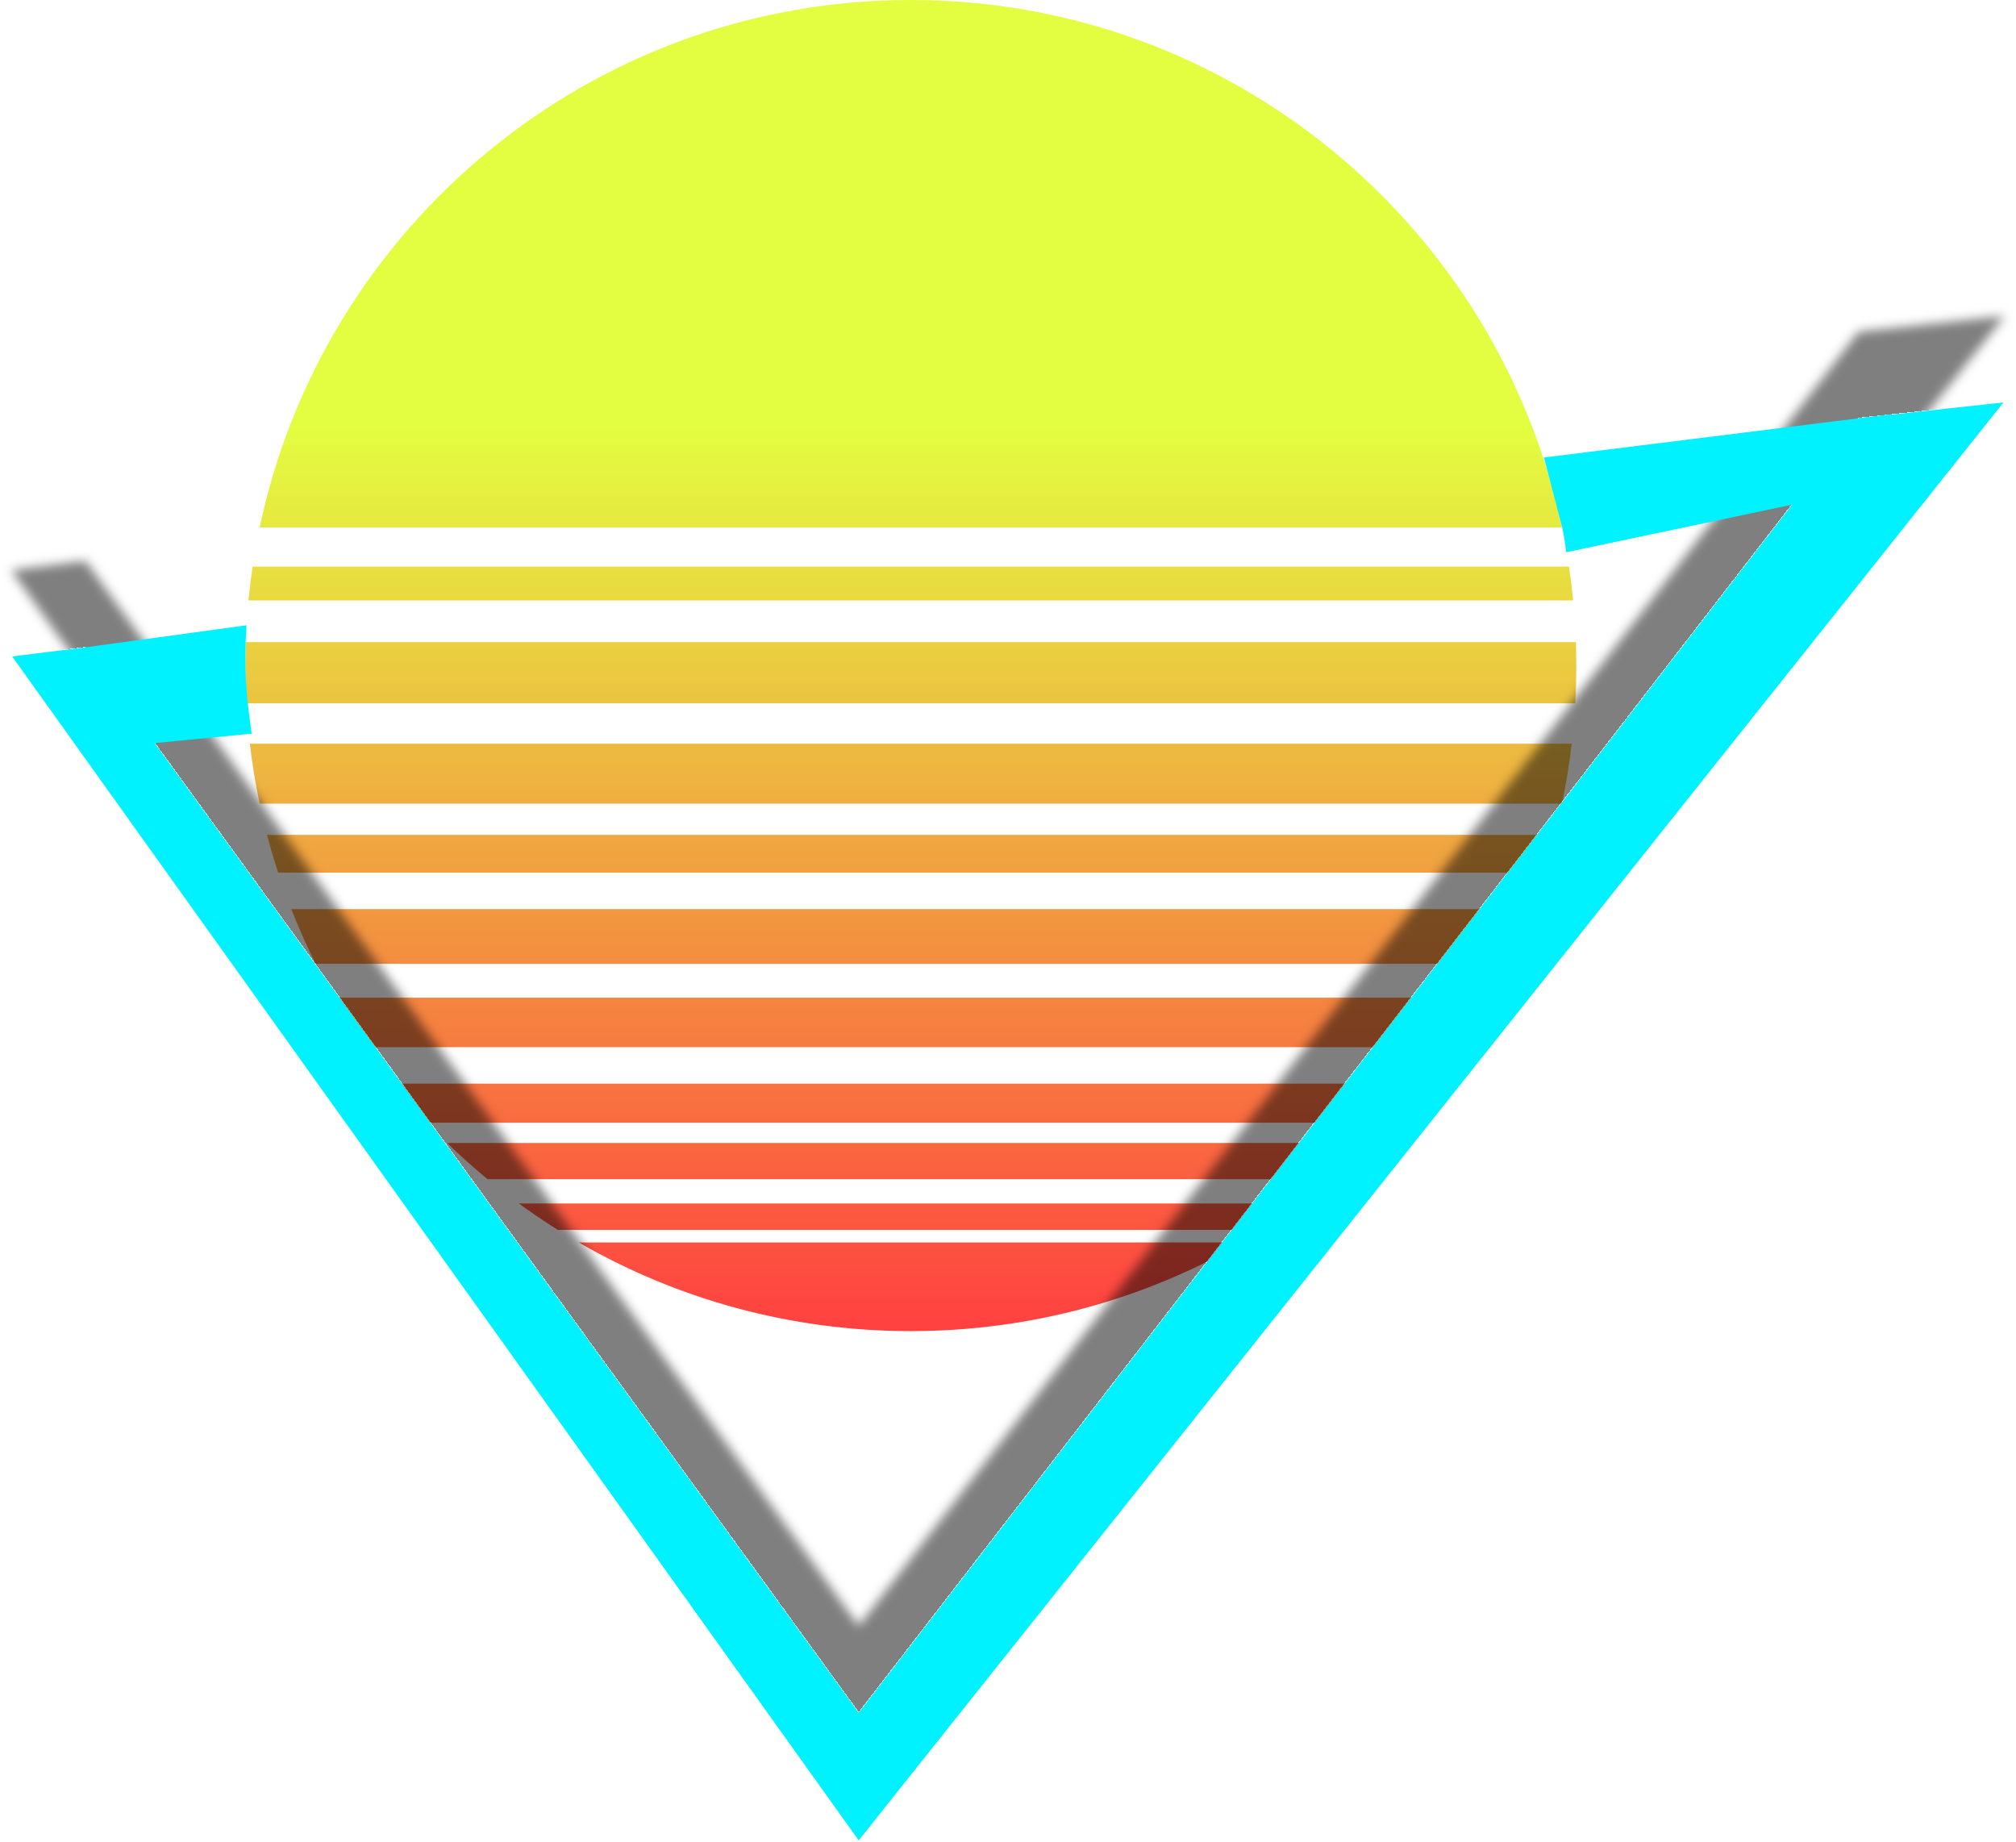
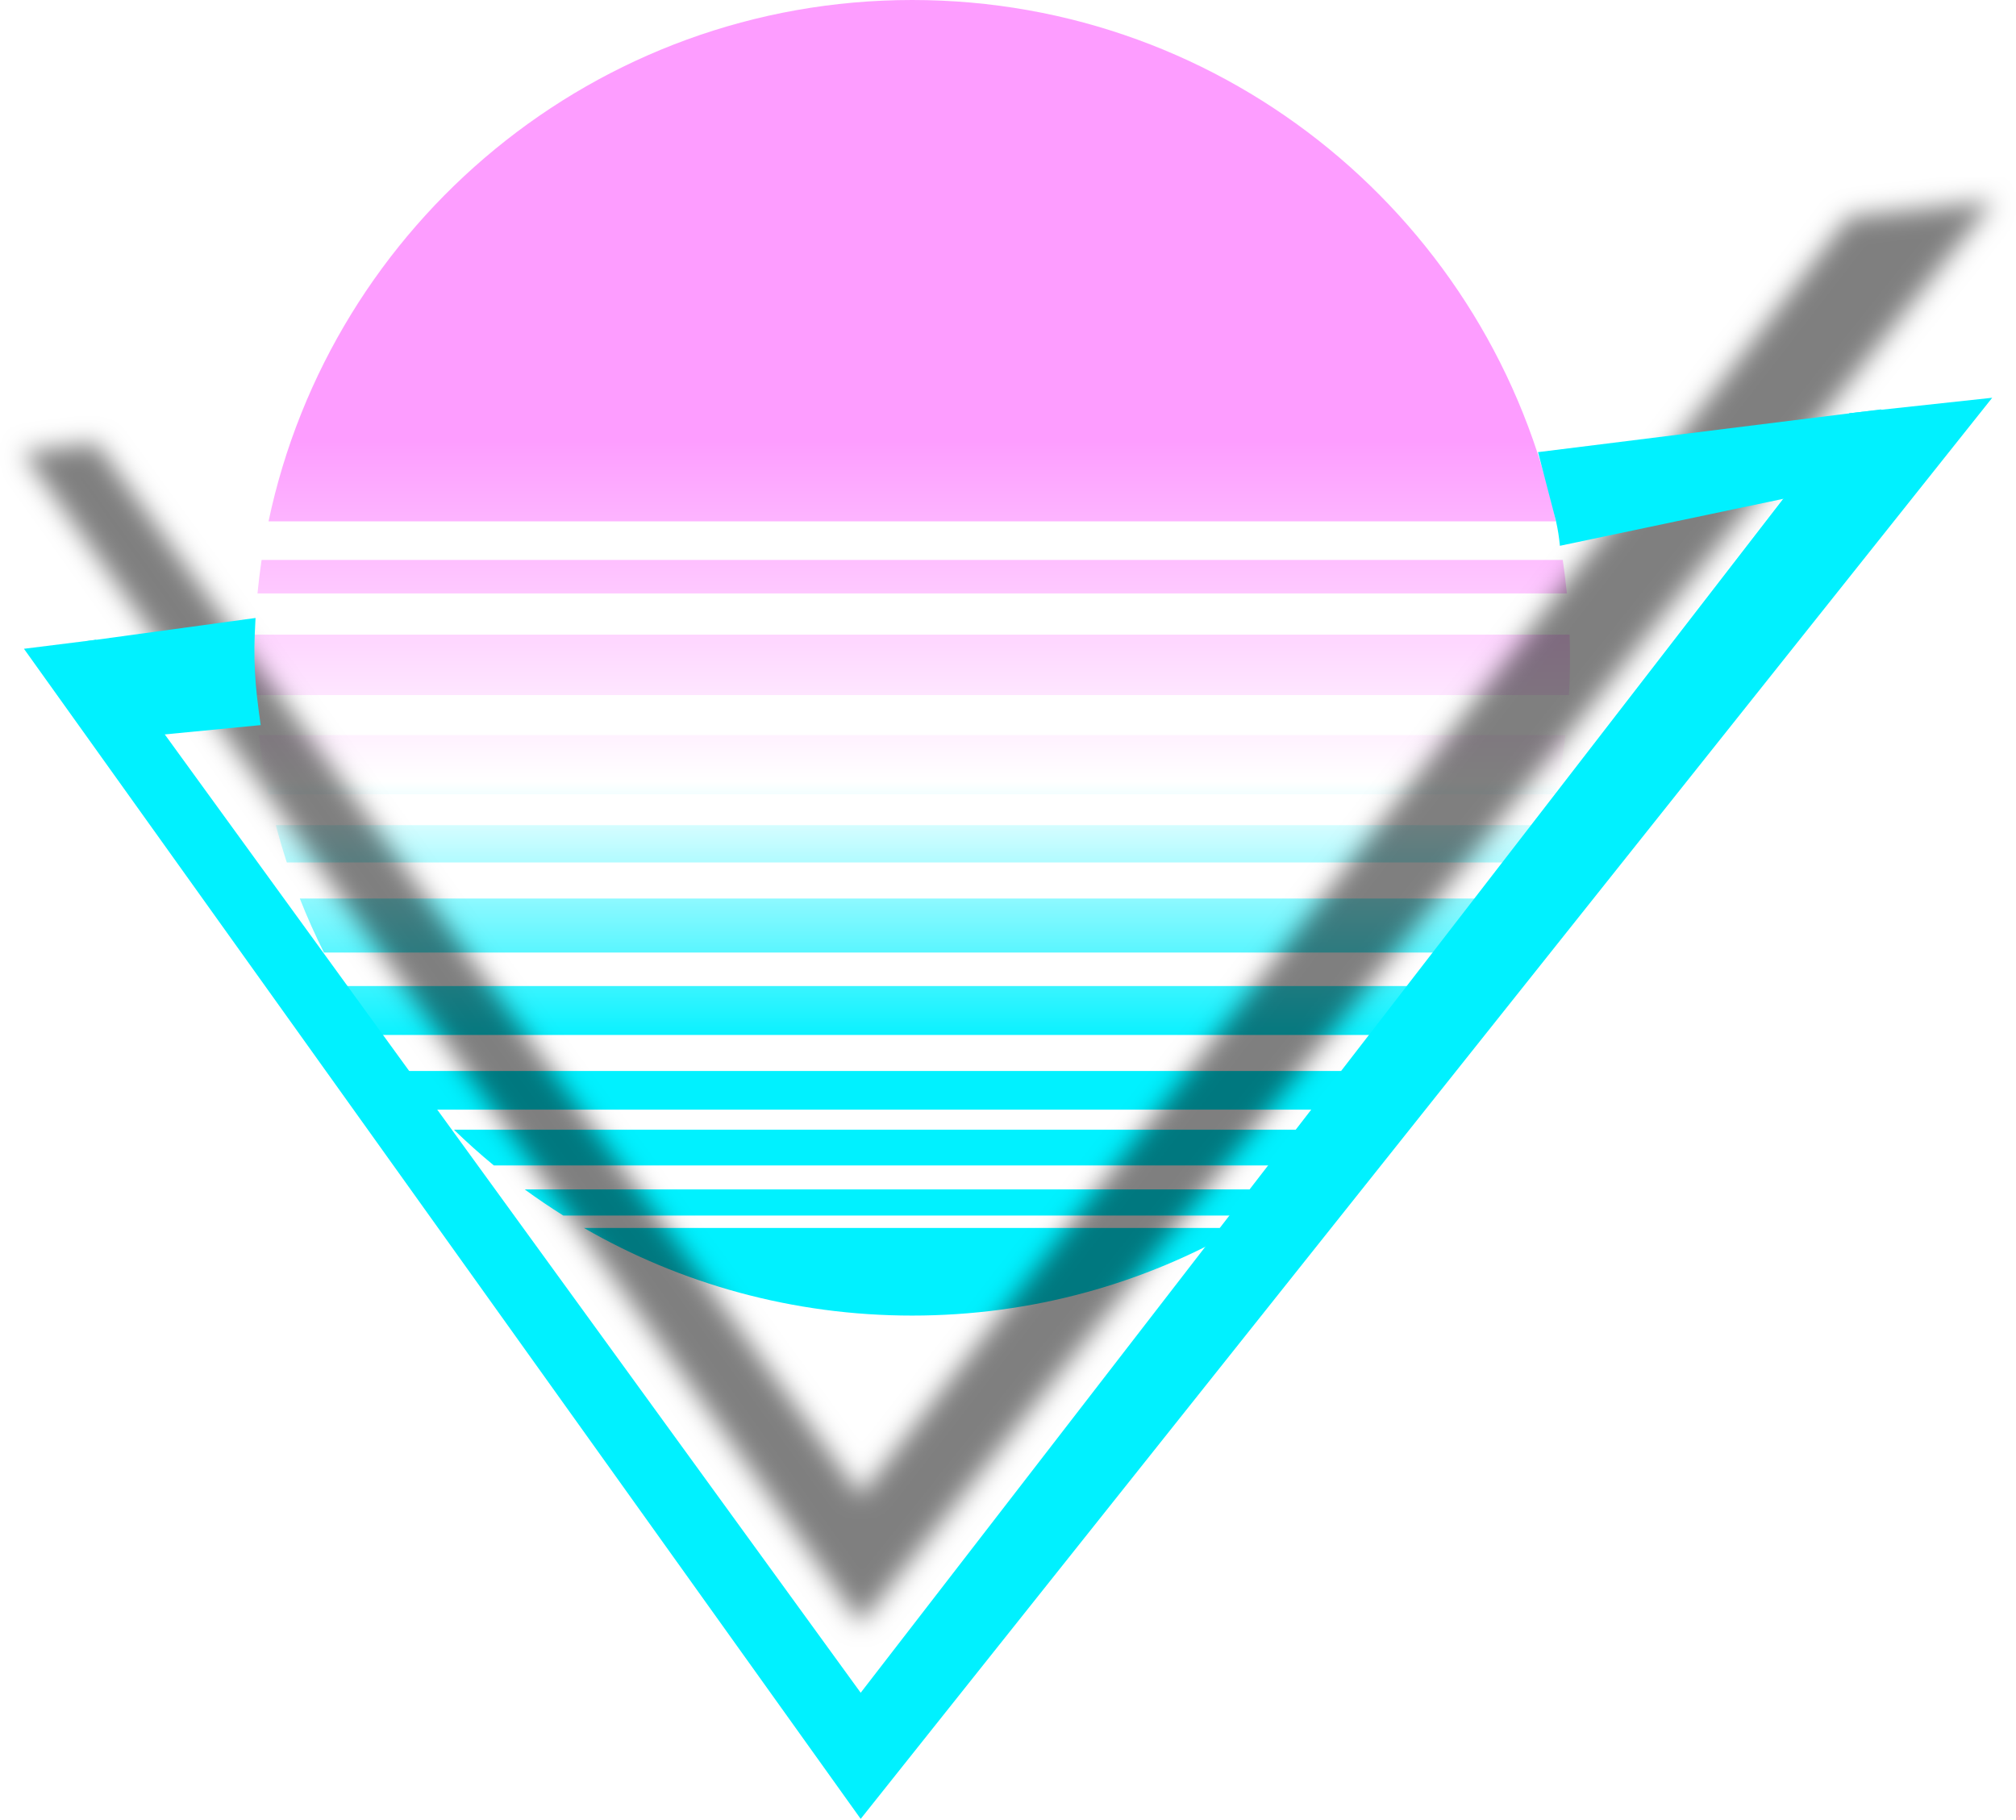
- <svg xmlns="http://www.w3.org/2000/svg" width="774" height="707" viewBox="0 0 774 707" fill="none">
-   <path fill-rule="evenodd" clip-rule="evenodd" d="M477.18 476.963C439.656 498.613 396.115 511 349.68 511C303.246 511 259.704 498.613 222.18 476.963H477.18ZM485.18 472.15C490.301 468.941 495.301 465.554 500.17 462H199.191C204.06 465.554 209.059 468.941 214.18 472.15H485.18ZM171.68 438.793C176.655 443.625 181.826 448.257 187.18 452.674H512.18C517.534 448.257 522.705 443.625 527.68 438.793H171.68ZM535.369 431C539.932 426.174 544.309 421.17 548.488 416H150.873C155.052 421.17 159.429 426.174 163.991 431H535.369ZM128.217 383C131.979 389.52 136.021 395.859 140.326 402H559.034C563.339 395.859 567.381 389.52 571.143 383H128.217ZM578.15 370C581.58 363.169 584.713 356.164 587.531 349H111.829C114.648 356.164 117.78 363.169 121.21 370H578.15ZM102.522 320.5C103.805 325.392 105.229 330.227 106.791 335H592.57C594.131 330.227 595.555 325.392 596.839 320.5H102.522ZM599.676 308.5C601.269 300.951 602.528 293.279 603.438 285.5H95.923C96.833 293.279 98.092 300.951 99.684 308.5L599.676 308.5ZM94.18 255.5C94.18 260.366 94.316 265.201 94.585 270H604.776C605.044 265.201 605.18 260.366 605.18 255.5C605.18 252.488 605.128 249.487 605.025 246.5H94.336C94.232 249.487 94.18 252.488 94.18 255.5ZM603.973 230.5C603.549 226.134 603.015 221.799 602.374 217.5H96.987C96.346 221.799 95.812 226.134 95.388 230.5H603.973ZM349.68 0C226.744 0 124.086 86.826 99.684 202.5H599.676C575.274 86.826 472.617 0 349.68 0Z" fill="url(#paint0_linear_46_206)" fill-opacity="0.75" />
+ <svg xmlns="http://www.w3.org/2000/svg" width="339" height="306" viewBox="0 0 339 306" fill="none">
+   <path fill-rule="evenodd" clip-rule="evenodd" d="M208.585 206.49C192.34 215.863 173.49 221.226 153.387 221.226C133.284 221.226 114.434 215.863 98.189 206.49H208.585ZM212.049 204.407C214.266 203.017 216.43 201.551 218.538 200.013H88.236C90.344 201.551 92.508 203.017 94.725 204.407H212.049ZM76.326 189.966C78.48 192.058 80.718 194.063 83.036 195.975H223.738C226.056 194.063 228.294 192.058 230.448 189.966H76.326ZM233.777 186.592C235.752 184.502 237.647 182.336 239.456 180.098H67.318C69.127 182.336 71.022 184.502 72.997 186.592H233.777ZM57.51 165.811C59.138 168.634 60.888 171.378 62.752 174.037H244.022C245.886 171.378 247.636 168.634 249.264 165.811H57.51ZM252.298 160.183C253.783 157.226 255.139 154.193 256.359 151.092H50.415C51.635 154.193 52.991 157.226 54.476 160.183H252.298ZM46.385 138.753C46.941 140.871 47.557 142.964 48.233 145.031H258.54C259.216 142.964 259.833 140.871 260.389 138.753H46.385ZM261.617 133.558C262.306 130.29 262.852 126.968 263.245 123.601H43.528C43.922 126.968 44.467 130.29 45.157 133.558L261.617 133.558ZM42.774 110.613C42.774 112.72 42.833 114.813 42.949 116.89H263.825C263.941 114.813 264 112.72 264 110.613C264 109.309 263.977 108.01 263.933 106.717H42.841C42.797 108.01 42.774 109.309 42.774 110.613ZM263.477 99.79C263.294 97.899 263.062 96.023 262.785 94.162H43.989C43.711 96.023 43.48 97.899 43.297 99.79H263.477ZM153.387 0C100.164 0 55.721 37.589 45.157 87.668H261.617C251.053 37.589 206.61 0 153.387 0Z" fill="url(#paint0_linear_46_206)" />
  <g filter="url(#filter0_d_46_206)">
-     <path d="M329.68 706.5L4.68 252L32.68 248.5L329.68 657.5L713.68 160.5L769.18 154.5L329.68 706.5Z" fill="#00F1FF" />
+     <path d="M144.728 305.863L4.027 109.098L16.149 107.582L144.728 284.65L310.972 69.485L335 66.887L144.728 305.863Z" fill="#00F1FF" />
  </g>
-   <path fill-rule="evenodd" clip-rule="evenodd" d="M689.207 193.5L726.18 159L592.776 175.621L599.771 202.5C600.526 205.982 600.856 208.07 601.27 212L689.207 193.5ZM96.632 281.648C94.344 265.556 93.651 256.471 94.633 240.036L29.18 249L31.179 288L96.632 281.648Z" fill="#00F1FF" />
+   <path fill-rule="evenodd" clip-rule="evenodd" d="M300.377 83.772L316.384 68.835L258.63 76.031L261.658 87.668C261.985 89.175 262.128 90.079 262.307 91.781L300.377 83.772ZM43.835 121.933C42.845 114.967 42.545 111.033 42.97 103.918L14.633 107.799L15.499 124.683L43.835 121.933Z" fill="#00F1FF" />
  <defs>
-     <filter id="filter0_d_46_206" x="0.68" y="117.5" width="772.5" height="589" filterUnits="userSpaceOnUse" color-interpolation-filters="sRGB">
+     <filter id="filter0_d_46_206" x="0.027" y="29.887" width="338.973" height="275.976" filterUnits="userSpaceOnUse" color-interpolation-filters="sRGB">
      <feFlood flood-opacity="0" result="BackgroundImageFix" />
      <feColorMatrix in="SourceAlpha" type="matrix" values="0 0 0 0 0 0 0 0 0 0 0 0 0 0 0 0 0 0 127 0" result="hardAlpha" />
      <feOffset dy="-33" />
      <feGaussianBlur stdDeviation="2" />
      <feComposite in2="hardAlpha" operator="out" />
      <feColorMatrix type="matrix" values="0 0 0 0 0 0 0 0 0 0 0 0 0 0 0 0 0 0 0.5 0" />
      <feBlend mode="normal" in2="BackgroundImageFix" result="effect1_dropShadow_46_206" />
      <feBlend mode="normal" in="SourceGraphic" in2="effect1_dropShadow_46_206" result="shape" />
    </filter>
-     <linearGradient id="paint0_linear_46_206" x1="349.68" y1="0" x2="349.68" y2="511" gradientUnits="userSpaceOnUse">
-       <stop offset="0.319" stop-color="#D9FD00" />
-       <stop offset="1" stop-color="#FF0000" />
+     <linearGradient id="paint0_linear_46_206" x1="153.387" y1="0" x2="153.387" y2="221.226" gradientUnits="userSpaceOnUse">
+       <stop offset="0.335" stop-color="#FD9DFF" />
+       <stop offset="0.594" stop-color="white" />
+       <stop offset="0.795" stop-color="#00F1FF" />
    </linearGradient>
  </defs>
</svg>
